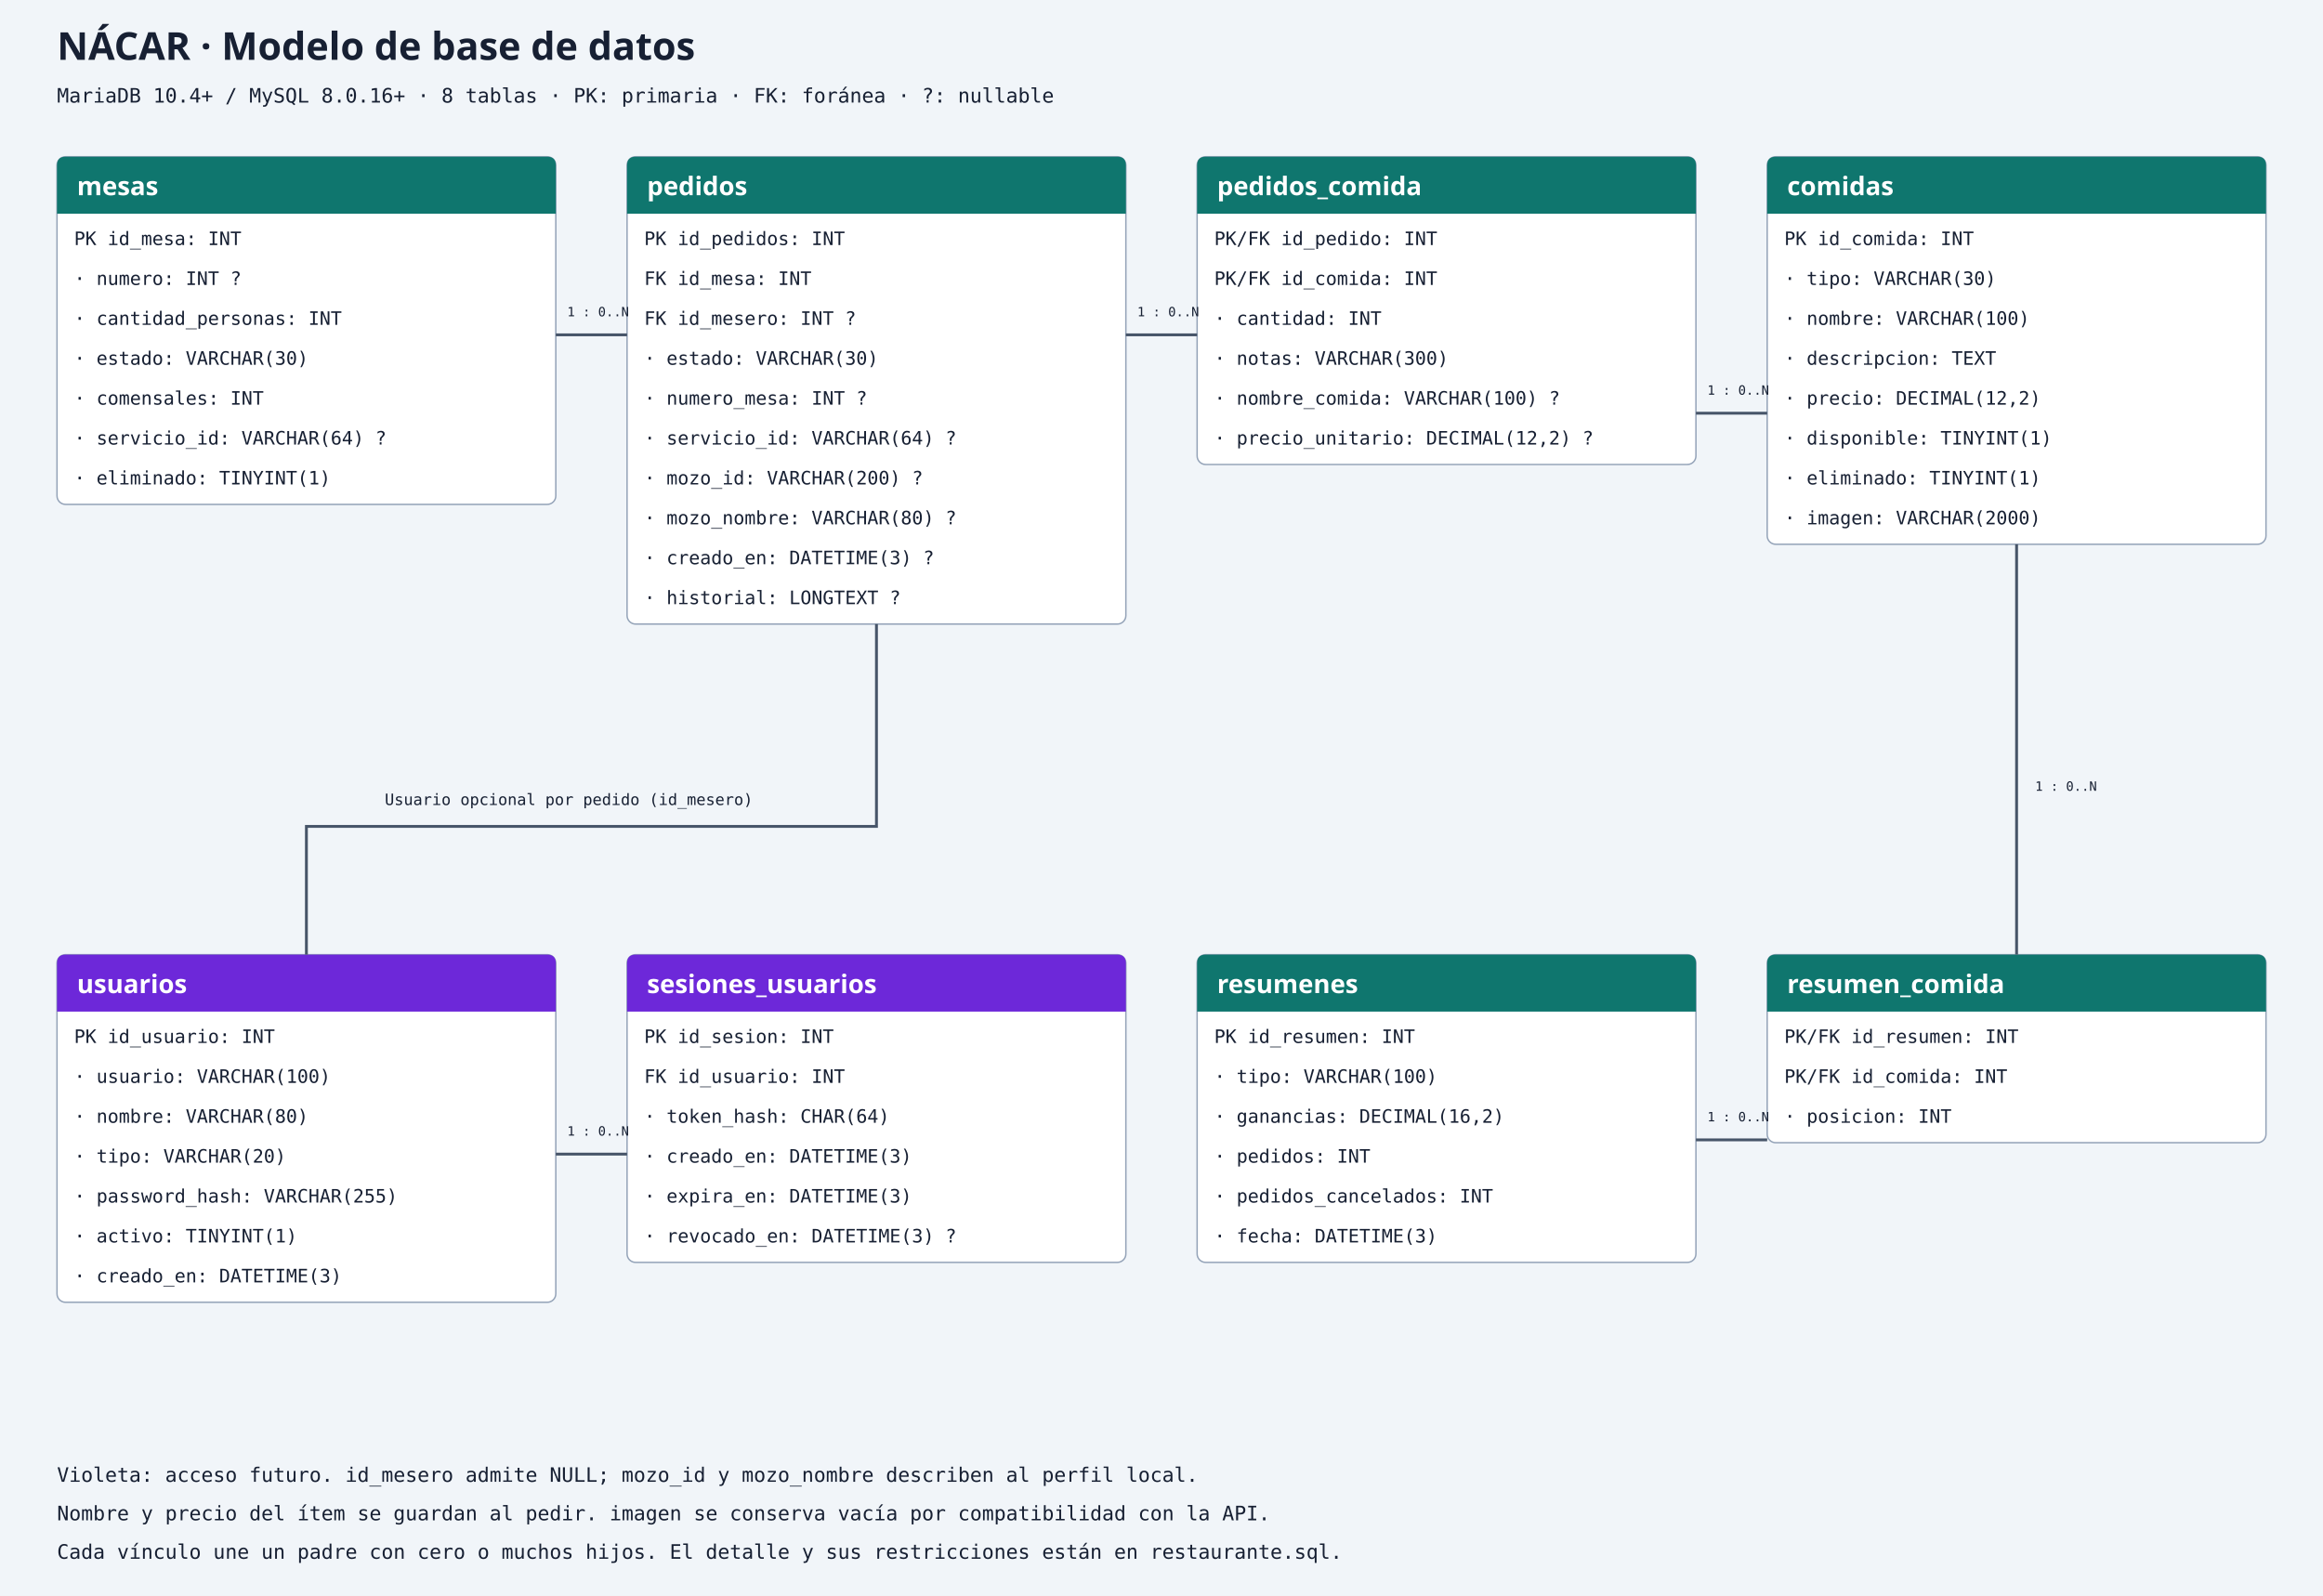
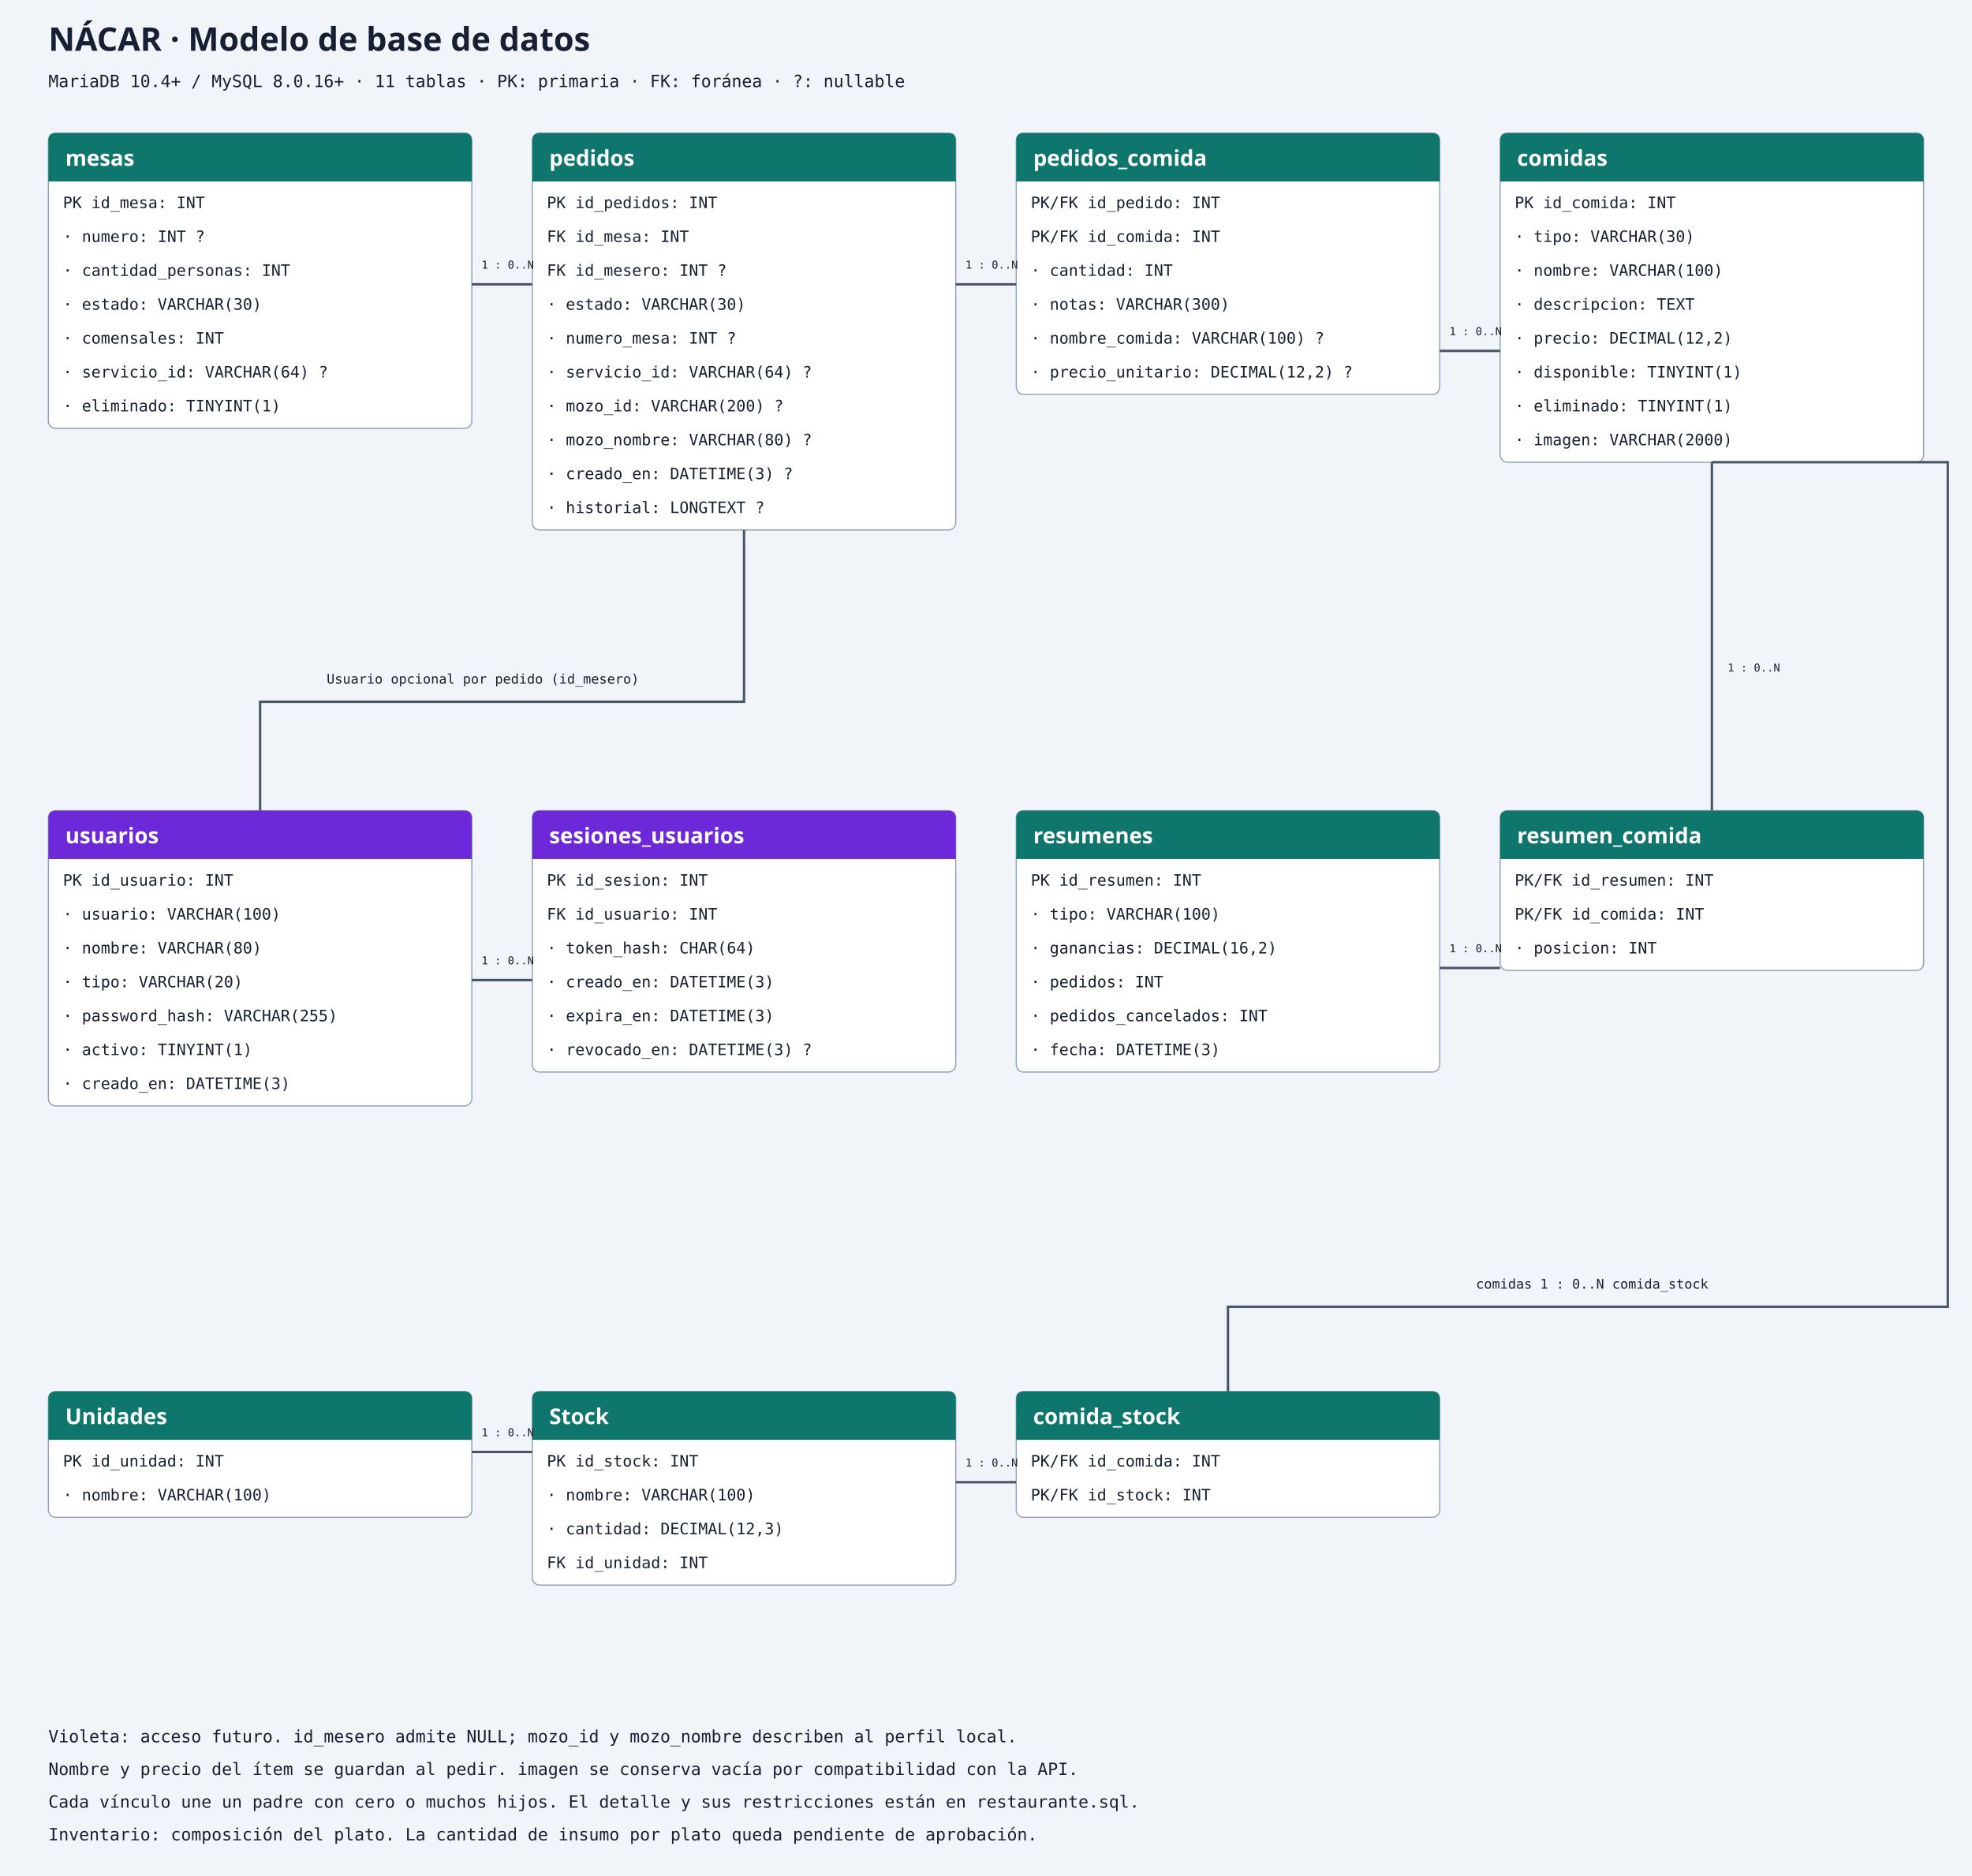
- <svg xmlns="http://www.w3.org/2000/svg" width="1630" height="1120" viewBox="0 0 1630 1120">
-   <rect width="1630" height="1120" fill="#f1f5f9" />
+ <svg xmlns="http://www.w3.org/2000/svg" width="1630" height="1550" viewBox="0 0 1630 1550">
+   <rect width="1630" height="1550" fill="#f1f5f9" />
  <style>text{font-family:Consolas,monospace;fill:#172033}.row{font-size:13px}.title{font-family:Segoe UI,sans-serif;font-weight:700}</style>
  <text class="title" x="40" y="42" font-size="27">NÁCAR · Modelo de base de datos</text>
-   <text x="40" y="72" font-size="14">MariaDB 10.4+ / MySQL 8.0.16+ · 8 tablas · PK: primaria · FK: foránea · ?: nullable</text>
+   <text x="40" y="72" font-size="14">MariaDB 10.4+ / MySQL 8.0.16+ · 11 tablas · PK: primaria · FK: foránea · ?: nullable</text>
  <rect x="40" y="670" width="350" height="244" rx="6" fill="white" stroke="#94a3b8" />
  <path d="M46,670 H384 Q390,670 390,676 V710 H40 V676 Q40,670 46,670" fill="#6d28d9" />
  <text class="title" x="54" y="697" font-size="18" style="fill:white">usuarios</text>
  <text class="row" x="52" y="732">PK    id_usuario: INT</text>
  <text class="row" x="52" y="760">·     usuario: VARCHAR(100)</text>
  <text class="row" x="52" y="788">·     nombre: VARCHAR(80)</text>
  <text class="row" x="52" y="816">·     tipo: VARCHAR(20)</text>
  <text class="row" x="52" y="844">·     password_hash: VARCHAR(255)</text>
  <text class="row" x="52" y="872">·     activo: TINYINT(1)</text>
  <text class="row" x="52" y="900">·     creado_en: DATETIME(3)</text>
  <rect x="440" y="670" width="350" height="216" rx="6" fill="white" stroke="#94a3b8" />
  <path d="M446,670 H784 Q790,670 790,676 V710 H440 V676 Q440,670 446,670" fill="#6d28d9" />
  <text class="title" x="454" y="697" font-size="18" style="fill:white">sesiones_usuarios</text>
  <text class="row" x="452" y="732">PK    id_sesion: INT</text>
  <text class="row" x="452" y="760">FK    id_usuario: INT</text>
  <text class="row" x="452" y="788">·     token_hash: CHAR(64)</text>
  <text class="row" x="452" y="816">·     creado_en: DATETIME(3)</text>
  <text class="row" x="452" y="844">·     expira_en: DATETIME(3)</text>
  <text class="row" x="452" y="872">·     revocado_en: DATETIME(3) ?</text>
  <rect x="40" y="110" width="350" height="244" rx="6" fill="white" stroke="#94a3b8" />
  <path d="M46,110 H384 Q390,110 390,116 V150 H40 V116 Q40,110 46,110" fill="#0f766e" />
  <text class="title" x="54" y="137" font-size="18" style="fill:white">mesas</text>
  <text class="row" x="52" y="172">PK    id_mesa: INT</text>
  <text class="row" x="52" y="200">·     numero: INT ?</text>
  <text class="row" x="52" y="228">·     cantidad_personas: INT</text>
  <text class="row" x="52" y="256">·     estado: VARCHAR(30)</text>
  <text class="row" x="52" y="284">·     comensales: INT</text>
  <text class="row" x="52" y="312">·     servicio_id: VARCHAR(64) ?</text>
  <text class="row" x="52" y="340">·     eliminado: TINYINT(1)</text>
  <rect x="1240" y="110" width="350" height="272" rx="6" fill="white" stroke="#94a3b8" />
  <path d="M1246,110 H1584 Q1590,110 1590,116 V150 H1240 V116 Q1240,110 1246,110" fill="#0f766e" />
  <text class="title" x="1254" y="137" font-size="18" style="fill:white">comidas</text>
  <text class="row" x="1252" y="172">PK    id_comida: INT</text>
  <text class="row" x="1252" y="200">·     tipo: VARCHAR(30)</text>
  <text class="row" x="1252" y="228">·     nombre: VARCHAR(100)</text>
  <text class="row" x="1252" y="256">·     descripcion: TEXT</text>
  <text class="row" x="1252" y="284">·     precio: DECIMAL(12,2)</text>
  <text class="row" x="1252" y="312">·     disponible: TINYINT(1)</text>
  <text class="row" x="1252" y="340">·     eliminado: TINYINT(1)</text>
  <text class="row" x="1252" y="368">·     imagen: VARCHAR(2000)</text>
  <rect x="440" y="110" width="350" height="328" rx="6" fill="white" stroke="#94a3b8" />
  <path d="M446,110 H784 Q790,110 790,116 V150 H440 V116 Q440,110 446,110" fill="#0f766e" />
  <text class="title" x="454" y="137" font-size="18" style="fill:white">pedidos</text>
  <text class="row" x="452" y="172">PK    id_pedidos: INT</text>
  <text class="row" x="452" y="200">FK    id_mesa: INT</text>
  <text class="row" x="452" y="228">FK    id_mesero: INT ?</text>
  <text class="row" x="452" y="256">·     estado: VARCHAR(30)</text>
  <text class="row" x="452" y="284">·     numero_mesa: INT ?</text>
  <text class="row" x="452" y="312">·     servicio_id: VARCHAR(64) ?</text>
  <text class="row" x="452" y="340">·     mozo_id: VARCHAR(200) ?</text>
  <text class="row" x="452" y="368">·     mozo_nombre: VARCHAR(80) ?</text>
  <text class="row" x="452" y="396">·     creado_en: DATETIME(3) ?</text>
  <text class="row" x="452" y="424">·     historial: LONGTEXT ?</text>
  <rect x="840" y="110" width="350" height="216" rx="6" fill="white" stroke="#94a3b8" />
  <path d="M846,110 H1184 Q1190,110 1190,116 V150 H840 V116 Q840,110 846,110" fill="#0f766e" />
  <text class="title" x="854" y="137" font-size="18" style="fill:white">pedidos_comida</text>
  <text class="row" x="852" y="172">PK/FK id_pedido: INT</text>
  <text class="row" x="852" y="200">PK/FK id_comida: INT</text>
  <text class="row" x="852" y="228">·     cantidad: INT</text>
  <text class="row" x="852" y="256">·     notas: VARCHAR(300)</text>
  <text class="row" x="852" y="284">·     nombre_comida: VARCHAR(100) ?</text>
  <text class="row" x="852" y="312">·     precio_unitario: DECIMAL(12,2) ?</text>
  <rect x="840" y="670" width="350" height="216" rx="6" fill="white" stroke="#94a3b8" />
  <path d="M846,670 H1184 Q1190,670 1190,676 V710 H840 V676 Q840,670 846,670" fill="#0f766e" />
  <text class="title" x="854" y="697" font-size="18" style="fill:white">resumenes</text>
  <text class="row" x="852" y="732">PK    id_resumen: INT</text>
  <text class="row" x="852" y="760">·     tipo: VARCHAR(100)</text>
  <text class="row" x="852" y="788">·     ganancias: DECIMAL(16,2)</text>
  <text class="row" x="852" y="816">·     pedidos: INT</text>
  <text class="row" x="852" y="844">·     pedidos_cancelados: INT</text>
  <text class="row" x="852" y="872">·     fecha: DATETIME(3)</text>
  <rect x="1240" y="670" width="350" height="132" rx="6" fill="white" stroke="#94a3b8" />
  <path d="M1246,670 H1584 Q1590,670 1590,676 V710 H1240 V676 Q1240,670 1246,670" fill="#0f766e" />
  <text class="title" x="1254" y="697" font-size="18" style="fill:white">resumen_comida</text>
  <text class="row" x="1252" y="732">PK/FK id_resumen: INT</text>
  <text class="row" x="1252" y="760">PK/FK id_comida: INT</text>
  <text class="row" x="1252" y="788">·     posicion: INT</text>
+   <rect x="40" y="1150" width="350" height="104" rx="6" fill="white" stroke="#94a3b8" />
+   <path d="M46,1150 H384 Q390,1150 390,1156 V1190 H40 V1156 Q40,1150 46,1150" fill="#0f766e" />
+   <text class="title" x="54" y="1177" font-size="18" style="fill:white">Unidades</text>
+   <text class="row" x="52" y="1212">PK    id_unidad: INT</text>
+   <text class="row" x="52" y="1240">·     nombre: VARCHAR(100)</text>
+   <rect x="440" y="1150" width="350" height="160" rx="6" fill="white" stroke="#94a3b8" />
+   <path d="M446,1150 H784 Q790,1150 790,1156 V1190 H440 V1156 Q440,1150 446,1150" fill="#0f766e" />
+   <text class="title" x="454" y="1177" font-size="18" style="fill:white">Stock</text>
+   <text class="row" x="452" y="1212">PK    id_stock: INT</text>
+   <text class="row" x="452" y="1240">·     nombre: VARCHAR(100)</text>
+   <text class="row" x="452" y="1268">·     cantidad: DECIMAL(12,3)</text>
+   <text class="row" x="452" y="1296">FK    id_unidad: INT</text>
+   <rect x="840" y="1150" width="350" height="104" rx="6" fill="white" stroke="#94a3b8" />
+   <path d="M846,1150 H1184 Q1190,1150 1190,1156 V1190 H840 V1156 Q840,1150 846,1150" fill="#0f766e" />
+   <text class="title" x="854" y="1177" font-size="18" style="fill:white">comida_stock</text>
+   <text class="row" x="852" y="1212">PK/FK id_comida: INT</text>
+   <text class="row" x="852" y="1240">PK/FK id_stock: INT</text>
  <polyline points="390,235 440,235" fill="none" stroke="#475569" stroke-width="2" />
  <text x="398" y="222" font-size="9">1 : 0..N</text>
  <polyline points="790,235 840,235" fill="none" stroke="#475569" stroke-width="2" />
  <text x="798" y="222" font-size="9">1 : 0..N</text>
  <polyline points="1240,290 1190,290" fill="none" stroke="#475569" stroke-width="2" />
  <text x="1198" y="277" font-size="9">1 : 0..N</text>
  <polyline points="390,810 440,810" fill="none" stroke="#475569" stroke-width="2" />
  <text x="398" y="797" font-size="9">1 : 0..N</text>
  <polyline points="215,670 215,580 615,580 615,438" fill="none" stroke="#475569" stroke-width="2" />
  <text x="270" y="565" font-size="11">Usuario opcional por pedido (id_mesero)</text>
  <polyline points="1190,800 1240,800" fill="none" stroke="#475569" stroke-width="2" />
  <text x="1198" y="787" font-size="9">1 : 0..N</text>
  <polyline points="1415,382 1415,670" fill="none" stroke="#475569" stroke-width="2" />
  <text x="1428" y="555" font-size="9">1 : 0..N</text>
-   <text x="40" y="1040" font-size="14">Violeta: acceso futuro. id_mesero admite NULL; mozo_id y mozo_nombre describen al perfil local.</text>
-   <text x="40" y="1067" font-size="14">Nombre y precio del ítem se guardan al pedir. imagen se conserva vacía por compatibilidad con la API.</text>
-   <text x="40" y="1094" font-size="14">Cada vínculo une un padre con cero o muchos hijos. El detalle y sus restricciones están en restaurante.sql.</text>
+   <polyline points="390,1200 440,1200" fill="none" stroke="#475569" stroke-width="2" />
+   <text x="398" y="1187" font-size="9">1 : 0..N</text>
+   <polyline points="790,1225 840,1225" fill="none" stroke="#475569" stroke-width="2" />
+   <text x="798" y="1212" font-size="9">1 : 0..N</text>
+   <polyline points="1415,382 1610,382 1610,1080 1015,1080 1015,1150" fill="none" stroke="#475569" stroke-width="2" />
+   <text x="1220" y="1065" font-size="11">comidas 1 : 0..N comida_stock</text>
+   <text x="40" y="1440" font-size="14">Violeta: acceso futuro. id_mesero admite NULL; mozo_id y mozo_nombre describen al perfil local.</text>
+   <text x="40" y="1467" font-size="14">Nombre y precio del ítem se guardan al pedir. imagen se conserva vacía por compatibilidad con la API.</text>
+   <text x="40" y="1494" font-size="14">Cada vínculo une un padre con cero o muchos hijos. El detalle y sus restricciones están en restaurante.sql.</text>
+   <text x="40" y="1521" font-size="14">Inventario: composición del plato. La cantidad de insumo por plato queda pendiente de aprobación.</text>
</svg>
